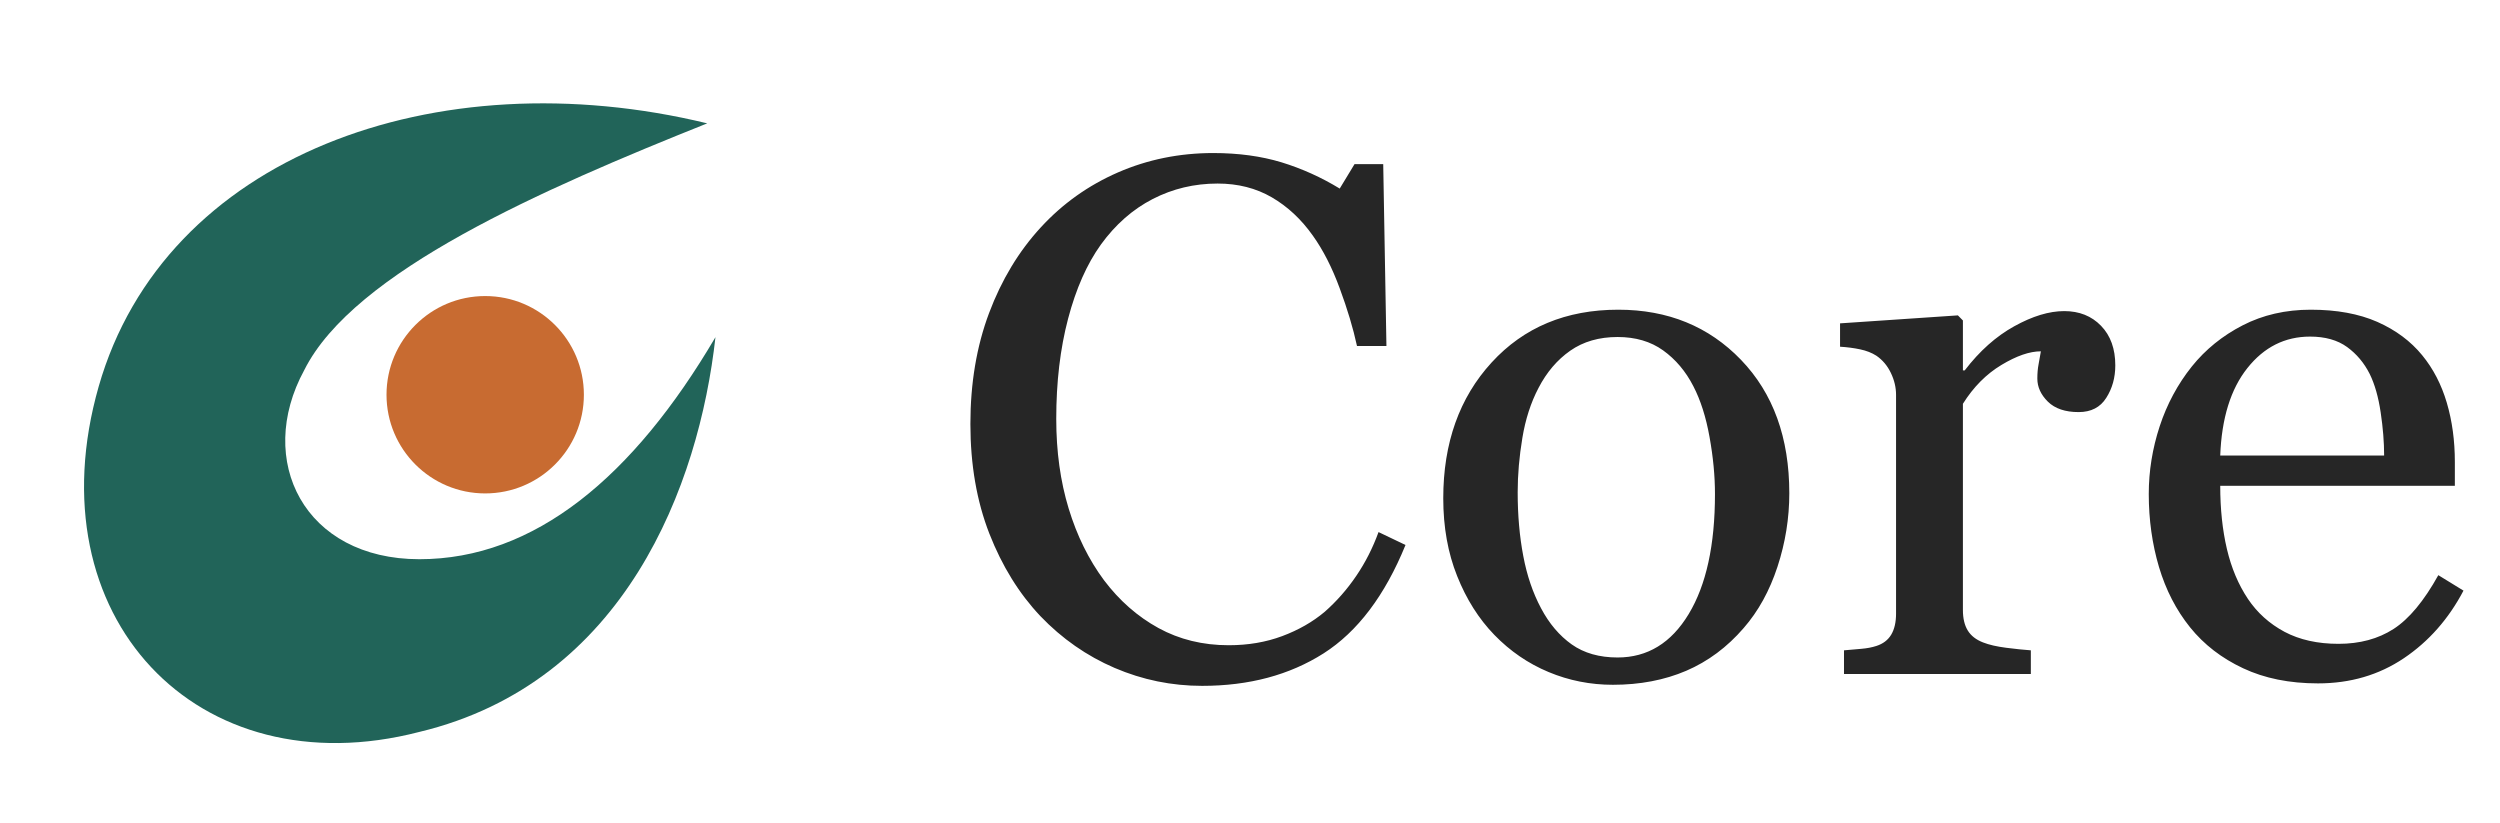
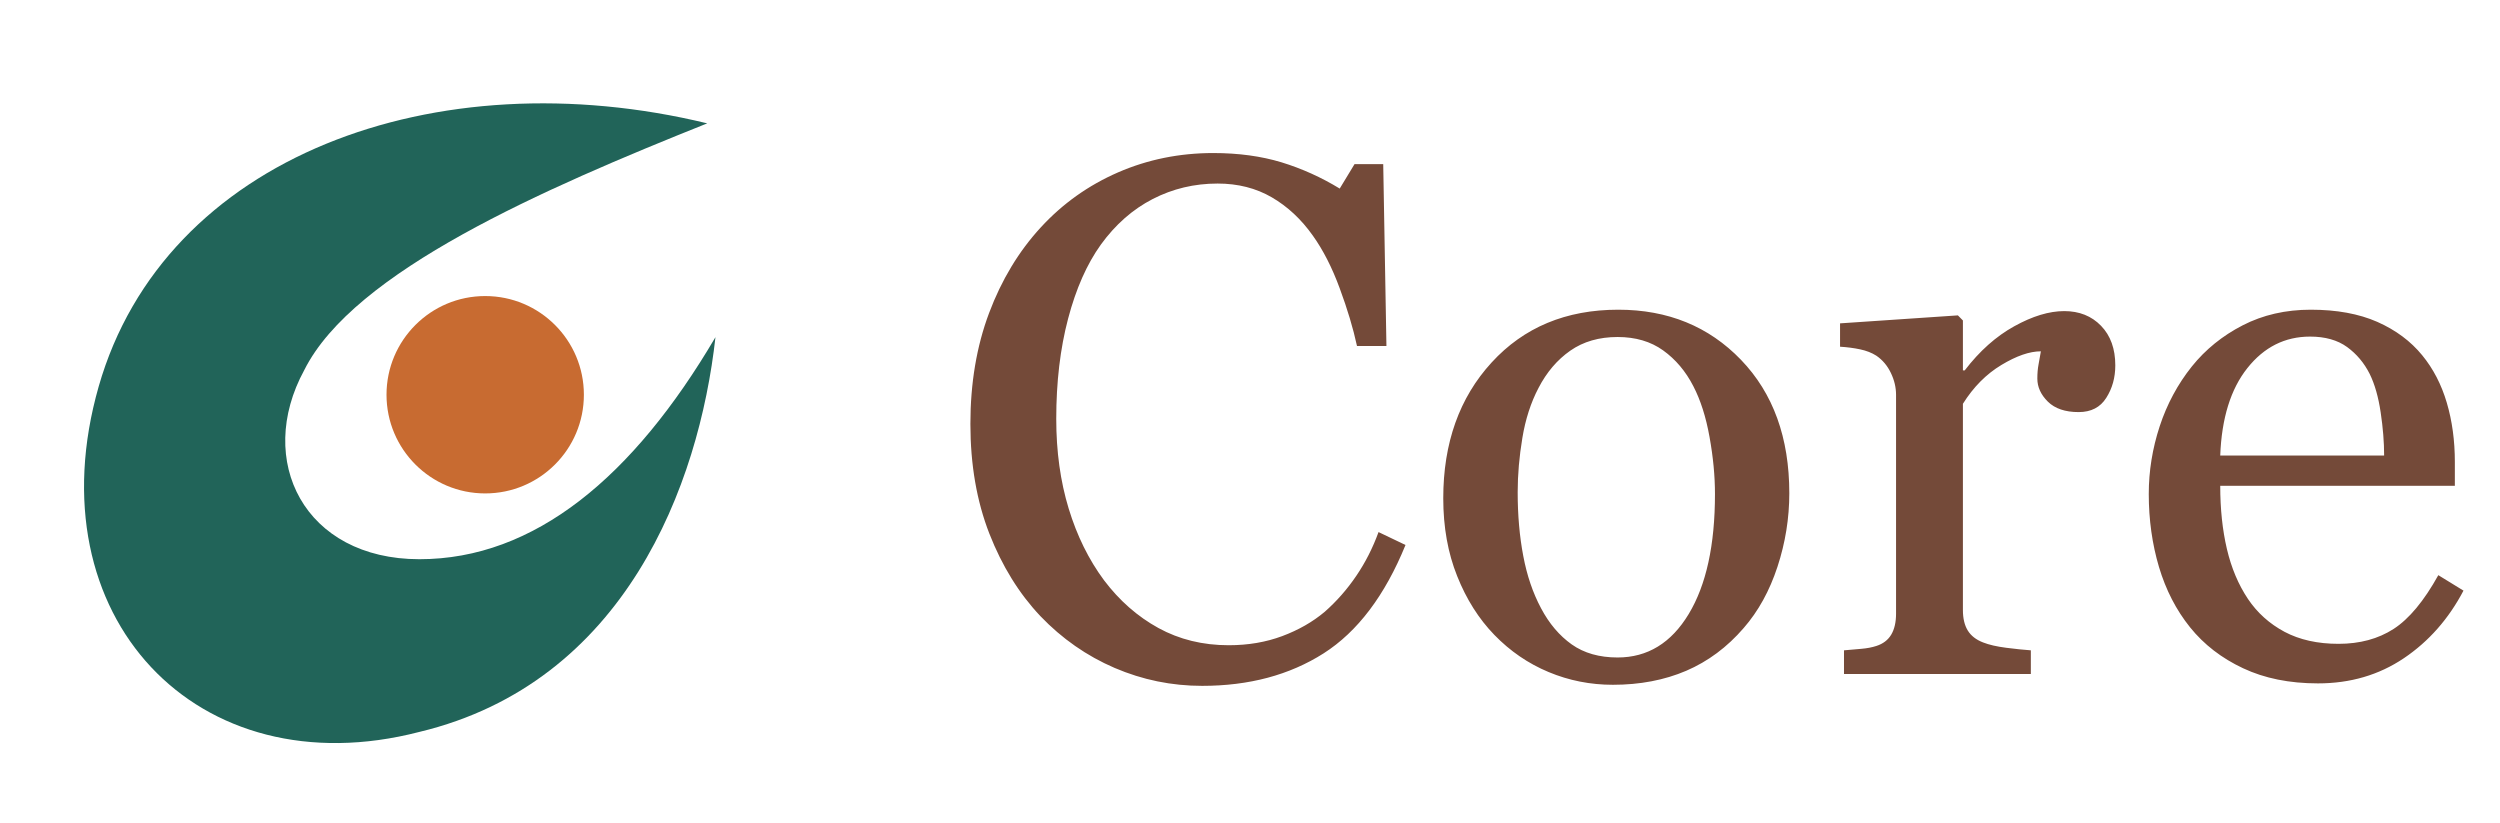
<svg xmlns="http://www.w3.org/2000/svg" width="304" height="100" viewBox="0 0 304 100" role="img">
  <g fill="#262626">
    <g id="symbol">
      <path d="M86 15C53 7 20 19 12 47C4 75 24 96 51 89C76 83 85 59 87 41C77 58 65 68 51 68C37 68 31 56 37 45C43 33 66 23 86 15Z" fill="#216459" />
      <circle cx="59" cy="48" r="12" fill="#C86B31" />
    </g>
-     <g id="wordmark" transform="translate(114.59 81.96)">
+     <g id="wordmark" fill="#744a39" transform="translate(114.59 81.96)">
      <path d="M31.59 1.44Q26.04 1.44 20.95 -0.74Q15.86 -2.93 11.93 -7.03Q8.04 -11.14 5.72 -17.06Q3.41 -22.98 3.41 -30.41Q3.41 -37.84 5.68 -43.89Q7.95 -49.94 11.97 -54.31Q15.95 -58.64 21.37 -61Q26.78 -63.35 32.94 -63.35Q37.53 -63.35 41.25 -62.22Q44.96 -61.08 48.32 -59.03L50.12 -62H53.61L54 -39.89H50.42Q49.72 -43.12 48.32 -46.9Q46.93 -50.68 45.05 -53.31Q42.95 -56.28 40.07 -57.96Q37.18 -59.64 33.47 -59.64Q29.23 -59.64 25.58 -57.76Q21.93 -55.88 19.27 -52.21Q16.73 -48.67 15.29 -43.21Q13.85 -37.75 13.85 -31.02Q13.85 -25.08 15.36 -20.12Q16.87 -15.16 19.66 -11.4Q22.46 -7.69 26.28 -5.59Q30.1 -3.5 34.82 -3.5Q38.36 -3.5 41.33 -4.61Q44.3 -5.72 46.49 -7.56Q48.67 -9.48 50.33 -11.93Q51.99 -14.37 53.04 -17.26L56.32 -15.69Q52.56 -6.47 46.36 -2.51Q40.15 1.44 31.59 1.44ZM102.99 -21.98Q102.99 -17.43 101.55 -13.04Q100.11 -8.65 97.44 -5.59Q94.43 -2.1 90.45 -0.39Q86.47 1.31 81.54 1.31Q77.43 1.31 73.72 -0.24Q70 -1.79 67.12 -4.76Q64.28 -7.69 62.6 -11.91Q60.91 -16.12 60.91 -21.37Q60.91 -31.46 66.79 -37.88Q72.67 -44.3 82.19 -44.3Q91.24 -44.3 97.11 -38.21Q102.99 -32.11 102.99 -21.98ZM93.95 -21.89Q93.95 -25.17 93.29 -28.82Q92.64 -32.46 91.32 -35Q89.93 -37.71 87.65 -39.35Q85.38 -40.98 82.11 -40.98Q78.74 -40.98 76.36 -39.32Q73.98 -37.66 72.49 -34.78Q71.09 -32.11 70.53 -28.71Q69.96 -25.3 69.96 -22.11Q69.96 -17.91 70.64 -14.35Q71.31 -10.79 72.8 -8Q74.28 -5.2 76.53 -3.6Q78.78 -2.01 82.11 -2.01Q87.57 -2.01 90.76 -7.3Q93.95 -12.58 93.95 -21.89ZM142.63 -37.53Q142.63 -35.3 141.53 -33.58Q140.44 -31.85 138.17 -31.85Q135.72 -31.85 134.43 -33.12Q133.15 -34.39 133.15 -35.92Q133.15 -36.88 133.3 -37.66Q133.45 -38.45 133.58 -39.24Q131.53 -39.24 128.78 -37.58Q126.02 -35.92 124.1 -32.86V-7.78Q124.1 -6.25 124.69 -5.29Q125.28 -4.33 126.55 -3.84Q127.64 -3.41 129.37 -3.19Q131.09 -2.97 132.36 -2.88V0H109.64V-2.88Q110.64 -2.97 111.71 -3.06Q112.78 -3.15 113.57 -3.41Q114.79 -3.8 115.38 -4.78Q115.97 -5.77 115.97 -7.34V-33.95Q115.97 -35.3 115.34 -36.61Q114.71 -37.93 113.57 -38.71Q112.74 -39.24 111.6 -39.48Q110.47 -39.72 109.16 -39.8V-42.64L123.49 -43.61L124.1 -42.99V-36.92H124.32Q127.03 -40.46 130.35 -42.29Q133.67 -44.13 136.42 -44.13Q139.17 -44.13 140.9 -42.34Q142.63 -40.55 142.63 -37.53ZM184.97 -10.14Q182.26 -4.98 177.72 -1.92Q173.17 1.14 167.28 1.14Q162.08 1.14 158.17 -0.7Q154.26 -2.53 151.72 -5.68Q149.19 -8.83 147.94 -13.02Q146.7 -17.21 146.7 -21.89Q146.7 -26.08 148.03 -30.13Q149.36 -34.17 151.94 -37.4Q154.43 -40.5 158.12 -42.4Q161.81 -44.3 166.4 -44.3Q171.12 -44.3 174.49 -42.82Q177.85 -41.33 179.95 -38.76Q181.96 -36.31 182.94 -32.99Q183.92 -29.67 183.92 -25.78V-22.89H155.39Q155.39 -18.66 156.2 -15.21Q157.01 -11.75 158.76 -9.13Q160.46 -6.6 163.21 -5.13Q165.97 -3.67 169.77 -3.67Q173.66 -3.67 176.47 -5.48Q179.29 -7.3 181.91 -12.02ZM175.32 -26.57Q175.32 -29.01 174.9 -31.81Q174.49 -34.6 173.57 -36.48Q172.56 -38.49 170.82 -39.76Q169.07 -41.03 166.31 -41.03Q161.73 -41.03 158.69 -37.2Q155.65 -33.38 155.39 -26.57Z" />
    </g>
  </g>
</svg>
